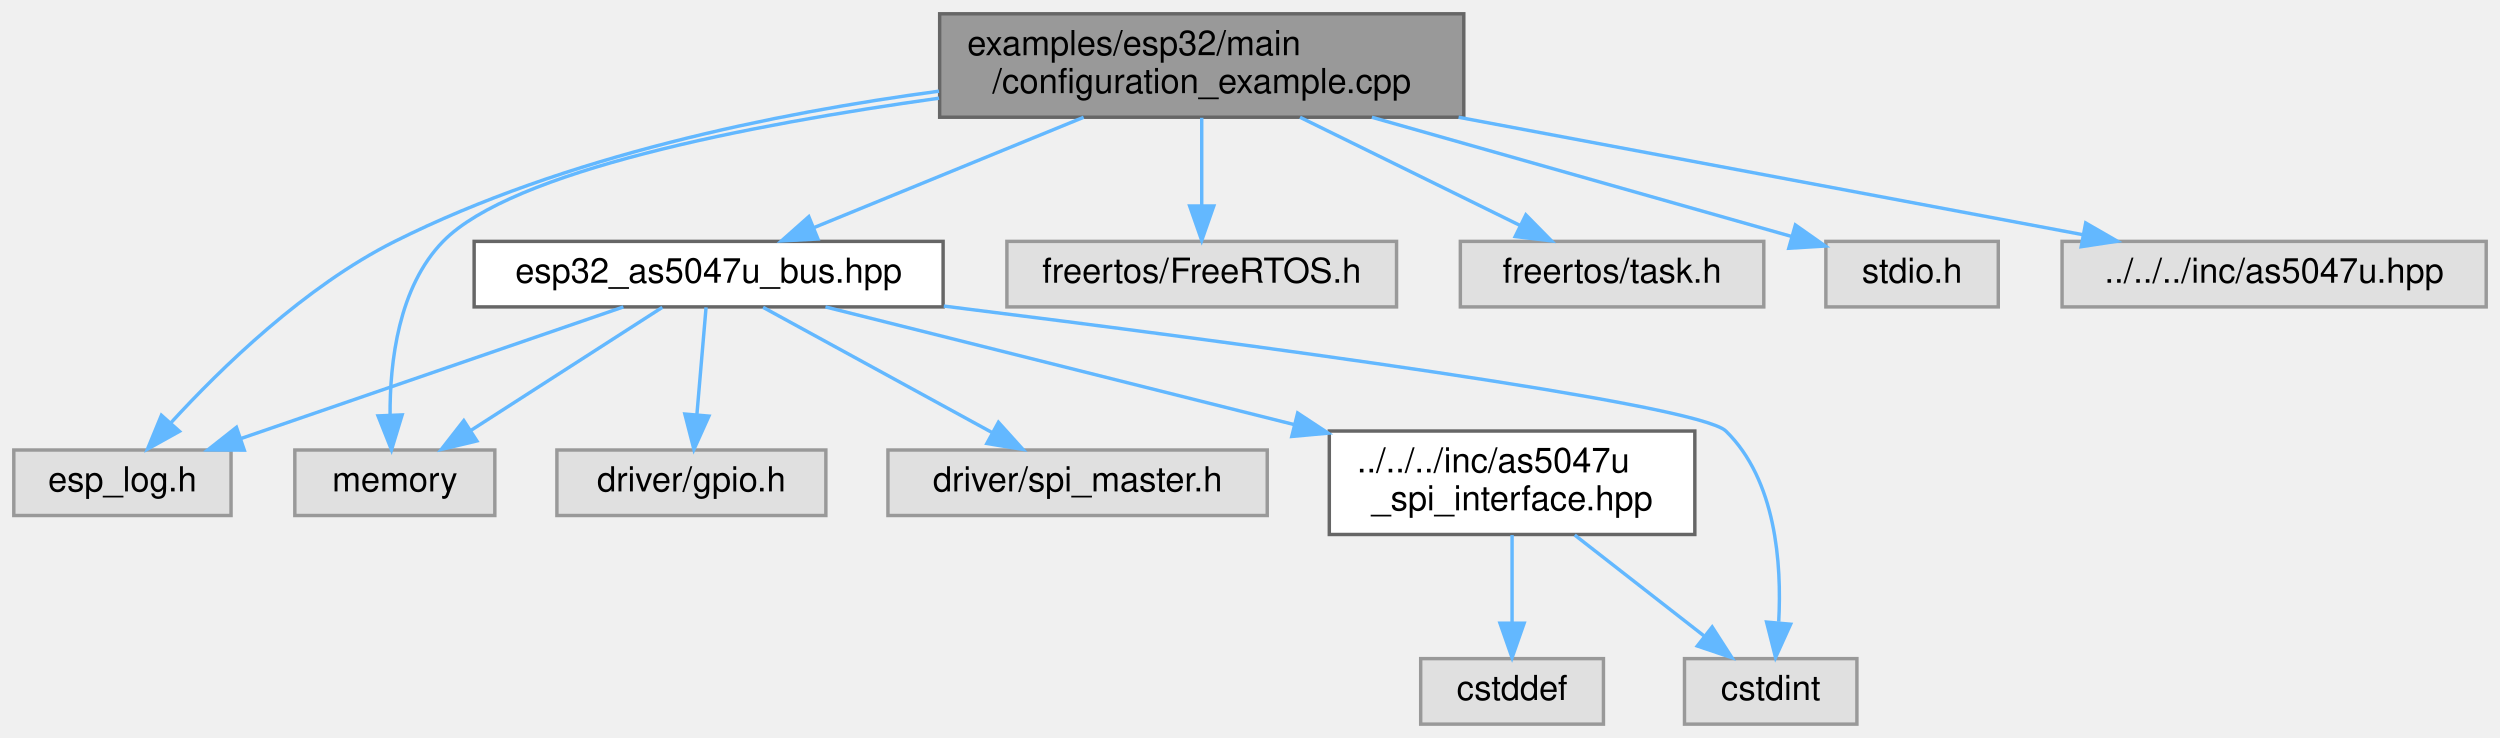
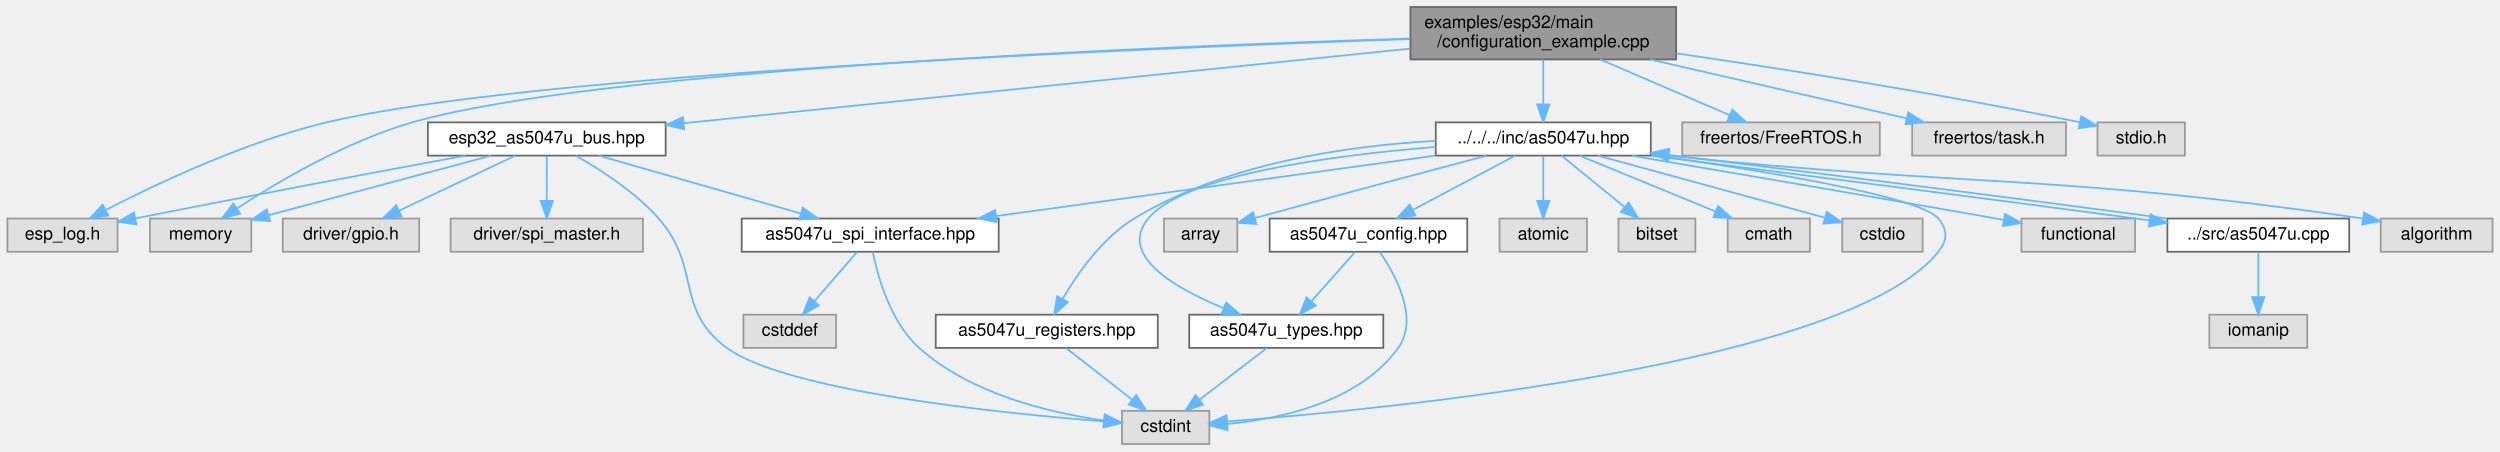
- <svg xmlns="http://www.w3.org/2000/svg" xmlns:xlink="http://www.w3.org/1999/xlink" width="725pt" height="214pt" viewBox="0.00 0.00 725.00 214.00">
-   <g id="graph0" class="graph" transform="scale(1 1) rotate(0) translate(4 210)">
+ <svg xmlns="http://www.w3.org/2000/svg" xmlns:xlink="http://www.w3.org/1999/xlink" width="1430pt" height="258pt" viewBox="0.00 0.00 1429.50 258.00">
+   <g id="graph0" class="graph" transform="scale(1 1) rotate(0) translate(4 254)">
    <g id="Node000001" class="node">
      <g id="a_Node000001">
        <a xlink:title="Configuration example with ABI, UVW, and PWM setup.">
-           <polygon fill="#999999" stroke="#666666" points="420.5,-206 268.5,-206 268.5,-176 420.5,-176 420.5,-206" />
-           <text text-anchor="start" x="276.5" y="-194" font-family="Helvetica,sans-Serif" font-size="10.00">examples/esp32/main</text>
-           <text text-anchor="middle" x="344.5" y="-183" font-family="Helvetica,sans-Serif" font-size="10.00">/configuration_example.cpp</text>
+           <polygon fill="#999999" stroke="#666666" points="954.5,-250 802.5,-250 802.5,-220 954.5,-220 954.5,-250" />
+           <text text-anchor="start" x="810.5" y="-238" font-family="Helvetica,sans-Serif" font-size="10.00">examples/esp32/main</text>
+           <text text-anchor="middle" x="878.5" y="-227" font-family="Helvetica,sans-Serif" font-size="10.00">/configuration_example.cpp</text>
        </a>
      </g>
    </g>
    <g id="Node000002" class="node">
      <g id="a_Node000002">
        <a xlink:title=" ">
-           <polygon fill="#e0e0e0" stroke="#999999" points="63,-79.5 0,-79.5 0,-60.5 63,-60.5 63,-79.5" />
-           <text text-anchor="middle" x="31.5" y="-67.5" font-family="Helvetica,sans-Serif" font-size="10.00">esp_log.h</text>
+           <polygon fill="#e0e0e0" stroke="#999999" points="63,-129 0,-129 0,-110 63,-110 63,-129" />
+           <text text-anchor="middle" x="31.5" y="-117" font-family="Helvetica,sans-Serif" font-size="10.00">esp_log.h</text>
        </a>
      </g>
    </g>
    <g id="edge1_Node000001_Node000002" class="edge">
      <g id="a_edge1_Node000001_Node000002">
        <a xlink:title=" ">
-           <path fill="none" stroke="#63b8ff" d="M268.3,-183.56C220.9,-177.22 159.81,-164.69 110.5,-140 84.43,-126.95 60.07,-103.24 45.48,-87.3" />
-           <polygon fill="#63b8ff" stroke="#63b8ff" points="48.04,-84.92 38.78,-79.77 42.81,-89.57 48.04,-84.92" />
+           <path fill="none" stroke="#63b8ff" d="M802.24,-231.65C646.82,-226.35 298.33,-211.72 182.5,-184 136.03,-172.88 85.52,-149.01 56.29,-133.91" />
+           <polygon fill="#63b8ff" stroke="#63b8ff" points="57.71,-130.7 47.22,-129.15 54.45,-136.9 57.71,-130.7" />
        </a>
      </g>
    </g>
    <g id="Node000003" class="node">
      <g id="a_Node000003">
        <a xlink:title=" ">
-           <polygon fill="#e0e0e0" stroke="#999999" points="401,-140 288,-140 288,-121 401,-121 401,-140" />
-           <text text-anchor="middle" x="344.5" y="-128" font-family="Helvetica,sans-Serif" font-size="10.00">freertos/FreeRTOS.h</text>
+           <polygon fill="#e0e0e0" stroke="#999999" points="1071,-184 958,-184 958,-165 1071,-165 1071,-184" />
+           <text text-anchor="middle" x="1014.5" y="-172" font-family="Helvetica,sans-Serif" font-size="10.00">freertos/FreeRTOS.h</text>
        </a>
      </g>
    </g>
    <g id="edge2_Node000001_Node000003" class="edge">
      <g id="a_edge2_Node000001_Node000003">
        <a xlink:title=" ">
-           <path fill="none" stroke="#63b8ff" d="M344.5,-175.84C344.5,-168.21 344.5,-158.7 344.5,-150.45" />
-           <polygon fill="#63b8ff" stroke="#63b8ff" points="348,-150.27 344.5,-140.27 341,-150.27 348,-150.27" />
+           <path fill="none" stroke="#63b8ff" d="M911.08,-219.99C933.56,-210.31 963.22,-197.56 985.01,-188.18" />
+           <polygon fill="#63b8ff" stroke="#63b8ff" points="986.61,-191.31 994.42,-184.14 983.85,-184.88 986.61,-191.31" />
        </a>
      </g>
    </g>
    <g id="Node000004" class="node">
      <g id="a_Node000004">
        <a xlink:title=" ">
-           <polygon fill="#e0e0e0" stroke="#999999" points="507.5,-140 419.5,-140 419.5,-121 507.5,-121 507.5,-140" />
-           <text text-anchor="middle" x="463.5" y="-128" font-family="Helvetica,sans-Serif" font-size="10.00">freertos/task.h</text>
+           <polygon fill="#e0e0e0" stroke="#999999" points="1177.5,-184 1089.5,-184 1089.5,-165 1177.5,-165 1177.5,-184" />
+           <text text-anchor="middle" x="1133.5" y="-172" font-family="Helvetica,sans-Serif" font-size="10.00">freertos/task.h</text>
        </a>
      </g>
    </g>
    <g id="edge3_Node000001_Node000004" class="edge">
      <g id="a_edge3_Node000001_Node000004">
        <a xlink:title=" ">
-           <path fill="none" stroke="#63b8ff" d="M373,-175.99C392.41,-166.45 417.93,-153.9 436.92,-144.57" />
-           <polygon fill="#63b8ff" stroke="#63b8ff" points="438.5,-147.69 445.93,-140.14 435.41,-141.41 438.5,-147.69" />
+           <path fill="none" stroke="#63b8ff" d="M939.58,-219.99C984.63,-209.65 1045.04,-195.79 1086.39,-186.31" />
+           <polygon fill="#63b8ff" stroke="#63b8ff" points="1087.25,-189.7 1096.21,-184.05 1085.69,-182.88 1087.25,-189.7" />
        </a>
      </g>
    </g>
    <g id="Node000005" class="node">
      <g id="a_Node000005">
        <a xlink:title=" ">
-           <polygon fill="#e0e0e0" stroke="#999999" points="139.5,-79.5 81.5,-79.5 81.5,-60.5 139.5,-60.5 139.5,-79.5" />
-           <text text-anchor="middle" x="110.5" y="-67.5" font-family="Helvetica,sans-Serif" font-size="10.00">memory</text>
+           <polygon fill="#e0e0e0" stroke="#999999" points="139.5,-129 81.5,-129 81.5,-110 139.5,-110 139.5,-129" />
+           <text text-anchor="middle" x="110.5" y="-117" font-family="Helvetica,sans-Serif" font-size="10.00">memory</text>
        </a>
      </g>
    </g>
    <g id="edge4_Node000001_Node000005" class="edge">
      <g id="a_edge4_Node000001_Node000005">
        <a xlink:title=" ">
-           <path fill="none" stroke="#63b8ff" d="M268.33,-181.53C212.99,-173.79 144.45,-160.42 124.5,-140 111.58,-126.77 109.04,-105.08 109.12,-89.55" />
-           <polygon fill="#63b8ff" stroke="#63b8ff" points="112.62,-89.68 109.54,-79.54 105.63,-89.39 112.62,-89.68" />
+           <path fill="none" stroke="#63b8ff" d="M802.37,-231.97C655.16,-227.4 336.72,-214.28 231.5,-184 193.86,-173.17 154.45,-149.9 131.2,-134.74" />
+           <polygon fill="#63b8ff" stroke="#63b8ff" points="133.11,-131.8 122.84,-129.18 129.23,-137.63 133.11,-131.8" />
        </a>
      </g>
    </g>
    <g id="Node000006" class="node">
      <g id="a_Node000006">
        <a xlink:title=" ">
-           <polygon fill="#e0e0e0" stroke="#999999" points="575.5,-140 525.5,-140 525.5,-121 575.5,-121 575.5,-140" />
-           <text text-anchor="middle" x="550.5" y="-128" font-family="Helvetica,sans-Serif" font-size="10.00">stdio.h</text>
+           <polygon fill="#e0e0e0" stroke="#999999" points="1245.5,-184 1195.5,-184 1195.5,-165 1245.5,-165 1245.5,-184" />
+           <text text-anchor="middle" x="1220.5" y="-172" font-family="Helvetica,sans-Serif" font-size="10.00">stdio.h</text>
        </a>
      </g>
    </g>
    <g id="edge5_Node000001_Node000006" class="edge">
      <g id="a_edge5_Node000001_Node000006">
        <a xlink:title=" ">
-           <path fill="none" stroke="#63b8ff" d="M393.84,-175.99C431.38,-165.33 482.11,-150.92 515.54,-141.43" />
-           <polygon fill="#63b8ff" stroke="#63b8ff" points="516.66,-144.75 525.33,-138.65 514.75,-138.01 516.66,-144.75" />
+           <path fill="none" stroke="#63b8ff" d="M954.77,-223.44C1014.92,-214.69 1101.1,-201.23 1185.31,-184.1" />
+           <polygon fill="#63b8ff" stroke="#63b8ff" points="1186.21,-187.49 1195.3,-182.05 1184.8,-180.63 1186.21,-187.49" />
        </a>
      </g>
    </g>
    <g id="Node000007" class="node">
      <g id="a_Node000007">
-         <a xlink:title=" ">
-           <polygon fill="#e0e0e0" stroke="#999999" points="717,-140 594,-140 594,-121 717,-121 717,-140" />
-           <text text-anchor="middle" x="655.5" y="-128" font-family="Helvetica,sans-Serif" font-size="10.00">../../../inc/as5047u.hpp</text>
+         <a xlink:href="as5047u_8hpp.html" target="_top" xlink:title="Driver for AMS AS5047U Magnetic Rotary Position Sensor (C++21).">
+           <polygon fill="white" stroke="#666666" points="940,-184 817,-184 817,-165 940,-165 940,-184" />
+           <text text-anchor="middle" x="878.5" y="-172" font-family="Helvetica,sans-Serif" font-size="10.00">../../../inc/as5047u.hpp</text>
        </a>
      </g>
    </g>
    <g id="edge6_Node000001_Node000007" class="edge">
      <g id="a_edge6_Node000001_Node000007">
        <a xlink:title=" ">
-           <path fill="none" stroke="#63b8ff" d="M418.99,-175.99C474.64,-165.52 549.49,-151.44 599.96,-141.95" />
-           <polygon fill="#63b8ff" stroke="#63b8ff" points="600.85,-145.34 610.03,-140.05 599.55,-138.46 600.85,-145.34" />
+           <path fill="none" stroke="#63b8ff" d="M878.5,-219.84C878.5,-212.21 878.5,-202.7 878.5,-194.45" />
+           <polygon fill="#63b8ff" stroke="#63b8ff" points="882,-194.27 878.5,-184.27 875,-194.27 882,-194.27" />
+         </a>
+       </g>
+     </g>
+     <g id="Node000023" class="node">
+       <g id="a_Node000023">
+         <a xlink:href="esp32__as5047u__bus_8hpp.html" target="_top" xlink:title="ESP32 SPI transport implementation for AS5047U driver.">
+           <polygon fill="white" stroke="#666666" points="376.5,-184 240.5,-184 240.5,-165 376.5,-165 376.5,-184" />
+           <text text-anchor="middle" x="308.5" y="-172" font-family="Helvetica,sans-Serif" font-size="10.00">esp32_as5047u_bus.hpp</text>
+         </a>
+       </g>
+     </g>
+     <g id="edge28_Node000001_Node000023" class="edge">
+       <g id="a_edge28_Node000001_Node000023">
+         <a xlink:title=" ">
+           <path fill="none" stroke="#63b8ff" d="M802.22,-226.17C693.82,-215.05 496.23,-194.77 386.76,-183.53" />
+           <polygon fill="#63b8ff" stroke="#63b8ff" points="387.07,-180.05 376.77,-182.51 386.36,-187.01 387.07,-180.05" />
        </a>
      </g>
    </g>
    <g id="Node000008" class="node">
      <g id="a_Node000008">
-         <a xlink:href="esp32__as5047u__bus_8hpp.html" target="_top" xlink:title="ESP32 SPI transport implementation for AS5047U driver.">
-           <polygon fill="white" stroke="#666666" points="269.5,-140 133.5,-140 133.5,-121 269.5,-121 269.5,-140" />
-           <text text-anchor="middle" x="201.5" y="-128" font-family="Helvetica,sans-Serif" font-size="10.00">esp32_as5047u_bus.hpp</text>
-         </a>
-       </g>
-     </g>
-     <g id="edge7_Node000001_Node000008" class="edge">
-       <g id="a_edge7_Node000001_Node000008">
-         <a xlink:title=" ">
-           <path fill="none" stroke="#63b8ff" d="M310.25,-175.99C286.39,-166.23 254.85,-153.33 231.89,-143.93" />
-           <polygon fill="#63b8ff" stroke="#63b8ff" points="233.2,-140.69 222.62,-140.14 230.55,-147.17 233.2,-140.69" />
-         </a>
-       </g>
-     </g>
-     <g id="edge13_Node000008_Node000002" class="edge">
-       <g id="a_edge13_Node000008_Node000002">
-         <a xlink:title=" ">
-           <path fill="none" stroke="#63b8ff" d="M176.78,-120.99C147.57,-110.94 98.8,-94.16 65.91,-82.84" />
-           <polygon fill="#63b8ff" stroke="#63b8ff" points="66.84,-79.46 56.25,-79.52 64.57,-86.08 66.84,-79.46" />
-         </a>
-       </g>
-     </g>
-     <g id="edge15_Node000008_Node000005" class="edge">
-       <g id="a_edge15_Node000008_Node000005">
-         <a xlink:title=" ">
-           <path fill="none" stroke="#63b8ff" d="M188.07,-120.87C173.42,-111.45 149.74,-96.23 132.4,-85.08" />
-           <polygon fill="#63b8ff" stroke="#63b8ff" points="134.29,-82.13 123.98,-79.67 130.5,-88.02 134.29,-82.13" />
+         <a xlink:href="as5047u__spi__interface_8hpp.html" target="_top" xlink:title="CRTP-based SPI bus interface for AS5047U driver.">
+           <polygon fill="white" stroke="#666666" points="567,-129 420,-129 420,-110 567,-110 567,-129" />
+           <text text-anchor="middle" x="493.5" y="-117" font-family="Helvetica,sans-Serif" font-size="10.00">as5047u_spi_interface.hpp</text>
+         </a>
+       </g>
+     </g>
+     <g id="edge7_Node000007_Node000008" class="edge">
+       <g id="a_edge7_Node000007_Node000008">
+         <a xlink:title=" ">
+           <path fill="none" stroke="#63b8ff" d="M816.64,-164.98C748.13,-155.55 637.8,-140.36 565.47,-130.41" />
+           <polygon fill="#63b8ff" stroke="#63b8ff" points="565.91,-126.93 555.52,-129.04 564.95,-133.87 565.91,-126.93" />
+         </a>
+       </g>
+     </g>
+     <g id="Node000010" class="node">
+       <g id="a_Node000010">
+         <a xlink:title=" ">
+           <polygon fill="#e0e0e0" stroke="#999999" points="687.5,-19 637.5,-19 637.5,0 687.5,0 687.5,-19" />
+           <text text-anchor="middle" x="662.5" y="-7" font-family="Helvetica,sans-Serif" font-size="10.00">cstdint</text>
+         </a>
+       </g>
+     </g>
+     <g id="edge17_Node000007_Node000010" class="edge">
+       <g id="a_edge17_Node000007_Node000010">
+         <a xlink:title=" ">
+           <path fill="none" stroke="#63b8ff" d="M940.18,-165.42C1003.44,-156.5 1094.04,-141.72 1104.5,-129 1109.86,-122.48 1109.77,-116.59 1104.5,-110 1053.35,-46.06 793.06,-20.31 697.63,-12.92" />
+           <polygon fill="#63b8ff" stroke="#63b8ff" points="697.85,-9.43 687.61,-12.17 697.32,-16.41 697.85,-9.43" />
+         </a>
+       </g>
+     </g>
+     <g id="Node000011" class="node">
+       <g id="a_Node000011">
+         <a xlink:href="as5047u__registers_8hpp.html" target="_top" xlink:title="Register definitions for the AS5047U Rotary Position Sensor.">
+           <polygon fill="white" stroke="#666666" points="658,-74 531,-74 531,-55 658,-55 658,-74" />
+           <text text-anchor="middle" x="594.5" y="-62" font-family="Helvetica,sans-Serif" font-size="10.00">as5047u_registers.hpp</text>
+         </a>
+       </g>
+     </g>
+     <g id="edge10_Node000007_Node000011" class="edge">
+       <g id="a_edge10_Node000007_Node000011">
+         <a xlink:title=" ">
+           <path fill="none" stroke="#63b8ff" d="M816.88,-173.4C767.08,-170.72 696.9,-160.83 644.5,-129 626.38,-117.99 612.23,-97.85 603.67,-83.2" />
+           <polygon fill="#63b8ff" stroke="#63b8ff" points="606.56,-81.18 598.67,-74.11 600.43,-84.56 606.56,-81.18" />
+         </a>
+       </g>
+     </g>
+     <g id="Node000012" class="node">
+       <g id="a_Node000012">
+         <a xlink:title=" ">
+           <polygon fill="#e0e0e0" stroke="#999999" points="1421.5,-129 1357.5,-129 1357.5,-110 1421.5,-110 1421.5,-129" />
+           <text text-anchor="middle" x="1389.5" y="-117" font-family="Helvetica,sans-Serif" font-size="10.00">algorithm</text>
+         </a>
+       </g>
+     </g>
+     <g id="edge12_Node000007_Node000012" class="edge">
+       <g id="a_edge12_Node000007_Node000012">
+         <a xlink:title=" ">
+           <path fill="none" stroke="#63b8ff" d="M940.06,-166.02C943.25,-165.67 946.41,-165.32 949.5,-165 1123.3,-146.76 1170.63,-154.8 1347.18,-129.03" />
+           <polygon fill="#63b8ff" stroke="#63b8ff" points="1347.95,-132.45 1357.33,-127.53 1346.93,-125.53 1347.95,-132.45" />
+         </a>
+       </g>
+     </g>
+     <g id="Node000013" class="node">
+       <g id="a_Node000013">
+         <a xlink:title=" ">
+           <polygon fill="#e0e0e0" stroke="#999999" points="703.5,-129 661.5,-129 661.5,-110 703.5,-110 703.5,-129" />
+           <text text-anchor="middle" x="682.5" y="-117" font-family="Helvetica,sans-Serif" font-size="10.00">array</text>
+         </a>
+       </g>
+     </g>
+     <g id="edge13_Node000007_Node000013" class="edge">
+       <g id="a_edge13_Node000007_Node000013">
+         <a xlink:title=" ">
+           <path fill="none" stroke="#63b8ff" d="M846.02,-164.94C814.49,-156.6 765.04,-143.43 713.45,-129.23" />
+           <polygon fill="#63b8ff" stroke="#63b8ff" points="714.37,-125.86 703.79,-126.57 712.51,-132.61 714.37,-125.86" />
+         </a>
+       </g>
+     </g>
+     <g id="Node000014" class="node">
+       <g id="a_Node000014">
+         <a xlink:title=" ">
+           <polygon fill="#e0e0e0" stroke="#999999" points="903.5,-129 853.5,-129 853.5,-110 903.5,-110 903.5,-129" />
+           <text text-anchor="middle" x="878.5" y="-117" font-family="Helvetica,sans-Serif" font-size="10.00">atomic</text>
+         </a>
+       </g>
+     </g>
+     <g id="edge14_Node000007_Node000014" class="edge">
+       <g id="a_edge14_Node000007_Node000014">
+         <a xlink:title=" ">
+           <path fill="none" stroke="#63b8ff" d="M878.5,-164.75C878.5,-157.8 878.5,-147.85 878.5,-139.13" />
+           <polygon fill="#63b8ff" stroke="#63b8ff" points="882,-139.09 878.5,-129.09 875,-139.09 882,-139.09" />
+         </a>
+       </g>
+     </g>
+     <g id="Node000015" class="node">
+       <g id="a_Node000015">
+         <a xlink:title=" ">
+           <polygon fill="#e0e0e0" stroke="#999999" points="965.5,-129 921.5,-129 921.5,-110 965.5,-110 965.5,-129" />
+           <text text-anchor="middle" x="943.5" y="-117" font-family="Helvetica,sans-Serif" font-size="10.00">bitset</text>
+         </a>
+       </g>
+     </g>
+     <g id="edge15_Node000007_Node000015" class="edge">
+       <g id="a_edge15_Node000007_Node000015">
+         <a xlink:title=" ">
+           <path fill="none" stroke="#63b8ff" d="M888.94,-164.98C898.65,-157.07 913.32,-145.11 925,-135.58" />
+           <polygon fill="#63b8ff" stroke="#63b8ff" points="927.33,-138.2 932.87,-129.17 922.9,-132.78 927.33,-138.2" />
+         </a>
+       </g>
+     </g>
+     <g id="Node000016" class="node">
+       <g id="a_Node000016">
+         <a xlink:title=" ">
+           <polygon fill="#e0e0e0" stroke="#999999" points="1031,-129 984,-129 984,-110 1031,-110 1031,-129" />
+           <text text-anchor="middle" x="1007.5" y="-117" font-family="Helvetica,sans-Serif" font-size="10.00">cmath</text>
+         </a>
+       </g>
+     </g>
+     <g id="edge16_Node000007_Node000016" class="edge">
+       <g id="a_edge16_Node000007_Node000016">
+         <a xlink:title=" ">
+           <path fill="none" stroke="#63b8ff" d="M899.23,-164.98C920.26,-156.34 953.05,-142.87 977.04,-133.02" />
+           <polygon fill="#63b8ff" stroke="#63b8ff" points="978.48,-136.21 986.4,-129.17 975.82,-129.73 978.48,-136.21" />
+         </a>
+       </g>
+     </g>
+     <g id="Node000017" class="node">
+       <g id="a_Node000017">
+         <a xlink:title=" ">
+           <polygon fill="#e0e0e0" stroke="#999999" points="1095.5,-129 1049.5,-129 1049.5,-110 1095.5,-110 1095.5,-129" />
+           <text text-anchor="middle" x="1072.5" y="-117" font-family="Helvetica,sans-Serif" font-size="10.00">cstdio</text>
+         </a>
+       </g>
+     </g>
+     <g id="edge18_Node000007_Node000017" class="edge">
+       <g id="a_edge18_Node000007_Node000017">
+         <a xlink:title=" ">
+           <path fill="none" stroke="#63b8ff" d="M909.67,-164.98C945.15,-155.29 1002.89,-139.52 1039.23,-129.59" />
+           <polygon fill="#63b8ff" stroke="#63b8ff" points="1040.6,-132.84 1049.32,-126.83 1038.75,-126.09 1040.6,-132.84" />
+         </a>
+       </g>
+     </g>
+     <g id="Node000018" class="node">
+       <g id="a_Node000018">
+         <a xlink:title=" ">
+           <polygon fill="#e0e0e0" stroke="#999999" points="1217,-129 1152,-129 1152,-110 1217,-110 1217,-129" />
+           <text text-anchor="middle" x="1184.5" y="-117" font-family="Helvetica,sans-Serif" font-size="10.00">functional</text>
+         </a>
+       </g>
+     </g>
+     <g id="edge19_Node000007_Node000018" class="edge">
+       <g id="a_edge19_Node000007_Node000018">
+         <a xlink:title=" ">
+           <path fill="none" stroke="#63b8ff" d="M929.14,-164.93C981.37,-156.07 1065.16,-141.76 1137.5,-129 1138.95,-128.74 1140.43,-128.48 1141.93,-128.22" />
+           <polygon fill="#63b8ff" stroke="#63b8ff" points="1142.66,-131.64 1151.89,-126.44 1141.43,-124.75 1142.66,-131.64" />
+         </a>
+       </g>
+     </g>
+     <g id="Node000019" class="node">
+       <g id="a_Node000019">
+         <a xlink:href="as5047u__types_8hpp.html" target="_top" xlink:title="Type definitions for the AS5047U driver.">
+           <polygon fill="white" stroke="#666666" points="787,-74 676,-74 676,-55 787,-55 787,-74" />
+           <text text-anchor="middle" x="731.5" y="-62" font-family="Helvetica,sans-Serif" font-size="10.00">as5047u_types.hpp</text>
+         </a>
+       </g>
+     </g>
+     <g id="edge20_Node000007_Node000019" class="edge">
+       <g id="a_edge20_Node000007_Node000019">
+         <a xlink:title=" ">
+           <path fill="none" stroke="#63b8ff" d="M816.96,-169.96C757.32,-165.09 672.98,-153.9 652.5,-129 635.28,-108.06 667.41,-89.32 695.72,-77.72" />
+           <polygon fill="#63b8ff" stroke="#63b8ff" points="697.05,-80.96 705.1,-74.07 694.51,-74.44 697.05,-80.96" />
+         </a>
+       </g>
+     </g>
+     <g id="Node000020" class="node">
+       <g id="a_Node000020">
+         <a xlink:href="as5047u__config_8hpp.html" target="_top" xlink:title=" ">
+           <polygon fill="white" stroke="#666666" points="835,-129 722,-129 722,-110 835,-110 835,-129" />
+           <text text-anchor="middle" x="778.5" y="-117" font-family="Helvetica,sans-Serif" font-size="10.00">as5047u_config.hpp</text>
+         </a>
+       </g>
+     </g>
+     <g id="edge22_Node000007_Node000020" class="edge">
+       <g id="a_edge22_Node000007_Node000020">
+         <a xlink:title=" ">
+           <path fill="none" stroke="#63b8ff" d="M862.43,-164.98C846.64,-156.61 822.28,-143.7 803.87,-133.95" />
+           <polygon fill="#63b8ff" stroke="#63b8ff" points="805.33,-130.76 794.86,-129.17 802.06,-136.95 805.33,-130.76" />
+         </a>
+       </g>
+     </g>
+     <g id="Node000021" class="node">
+       <g id="a_Node000021">
+         <a xlink:href="as5047u_8cpp.html" target="_top" xlink:title=" ">
+           <polygon fill="white" stroke="#666666" points="1339.5,-129 1235.5,-129 1235.5,-110 1339.5,-110 1339.5,-129" />
+           <text text-anchor="middle" x="1287.5" y="-117" font-family="Helvetica,sans-Serif" font-size="10.00">../src/as5047u.cpp</text>
+         </a>
+       </g>
+     </g>
+     <g id="edge25_Node000007_Node000021" class="edge">
+       <g id="a_edge25_Node000007_Node000021">
+         <a xlink:title=" ">
+           <path fill="none" stroke="#63b8ff" d="M940.1,-164.99C1008.07,-156.19 1120.45,-141.97 1217.5,-129 1220,-128.67 1222.57,-128.32 1225.16,-127.97" />
+           <polygon fill="#63b8ff" stroke="#63b8ff" points="1225.83,-131.41 1235.27,-126.6 1224.89,-124.47 1225.83,-131.41" />
        </a>
      </g>
    </g>
    <g id="Node000009" class="node">
      <g id="a_Node000009">
-         <a xlink:href="as5047u__spi__interface_8hpp.html" target="_top" xlink:title="CRTP-based SPI bus interface for AS5047U driver.">
-           <polygon fill="white" stroke="#666666" points="487.5,-85 381.5,-85 381.5,-55 487.5,-55 487.5,-85" />
-           <text text-anchor="start" x="389.5" y="-73" font-family="Helvetica,sans-Serif" font-size="10.00">../../../inc/as5047u</text>
-           <text text-anchor="middle" x="434.5" y="-62" font-family="Helvetica,sans-Serif" font-size="10.00">_spi_interface.hpp</text>
+         <a xlink:title=" ">
+           <polygon fill="#e0e0e0" stroke="#999999" points="474,-74 421,-74 421,-55 474,-55 474,-74" />
+           <text text-anchor="middle" x="447.5" y="-62" font-family="Helvetica,sans-Serif" font-size="10.00">cstddef</text>
        </a>
      </g>
    </g>
    <g id="edge8_Node000008_Node000009" class="edge">
      <g id="a_edge8_Node000008_Node000009">
        <a xlink:title=" ">
-           <path fill="none" stroke="#63b8ff" d="M235.38,-120.99C270.93,-112.07 327.64,-97.83 371.46,-86.83" />
-           <polygon fill="#63b8ff" stroke="#63b8ff" points="372.32,-90.22 381.17,-84.39 370.62,-83.43 372.32,-90.22" />
-         </a>
-       </g>
-     </g>
-     <g id="Node000011" class="node">
-       <g id="a_Node000011">
-         <a xlink:title=" ">
-           <polygon fill="#e0e0e0" stroke="#999999" points="534.5,-19 484.5,-19 484.5,0 534.5,0 534.5,-19" />
-           <text text-anchor="middle" x="509.5" y="-7" font-family="Helvetica,sans-Serif" font-size="10.00">cstdint</text>
-         </a>
-       </g>
-     </g>
-     <g id="edge14_Node000008_Node000011" class="edge">
-       <g id="a_edge14_Node000008_Node000011">
-         <a xlink:title=" ">
-           <path fill="none" stroke="#63b8ff" d="M269.7,-121.24C354.29,-110.7 488.42,-92.9 496.5,-85 511,-70.83 512.74,-46.66 511.83,-29.7" />
-           <polygon fill="#63b8ff" stroke="#63b8ff" points="515.28,-28.98 510.91,-19.33 508.31,-29.6 515.28,-28.98" />
-         </a>
-       </g>
-     </g>
-     <g id="Node000012" class="node">
-       <g id="a_Node000012">
-         <a xlink:title=" ">
-           <polygon fill="#e0e0e0" stroke="#999999" points="235.5,-79.5 157.5,-79.5 157.5,-60.5 235.5,-60.5 235.5,-79.5" />
-           <text text-anchor="middle" x="196.5" y="-67.5" font-family="Helvetica,sans-Serif" font-size="10.00">driver/gpio.h</text>
-         </a>
-       </g>
-     </g>
-     <g id="edge11_Node000008_Node000012" class="edge">
-       <g id="a_edge11_Node000008_Node000012">
-         <a xlink:title=" ">
-           <path fill="none" stroke="#63b8ff" d="M200.76,-120.87C200.07,-112.75 199,-100.31 198.11,-89.89" />
-           <polygon fill="#63b8ff" stroke="#63b8ff" points="201.58,-89.33 197.24,-79.67 194.61,-89.93 201.58,-89.33" />
-         </a>
-       </g>
-     </g>
-     <g id="Node000013" class="node">
-       <g id="a_Node000013">
-         <a xlink:title=" ">
-           <polygon fill="#e0e0e0" stroke="#999999" points="363.5,-79.5 253.5,-79.5 253.5,-60.5 363.5,-60.5 363.5,-79.5" />
-           <text text-anchor="middle" x="308.5" y="-67.5" font-family="Helvetica,sans-Serif" font-size="10.00">driver/spi_master.h</text>
-         </a>
-       </g>
-     </g>
-     <g id="edge12_Node000008_Node000013" class="edge">
-       <g id="a_edge12_Node000008_Node000013">
-         <a xlink:title=" ">
-           <path fill="none" stroke="#63b8ff" d="M217.29,-120.87C234.83,-111.28 263.38,-95.67 283.87,-84.47" />
-           <polygon fill="#63b8ff" stroke="#63b8ff" points="285.55,-87.54 292.65,-79.67 282.19,-81.39 285.55,-87.54" />
-         </a>
-       </g>
-     </g>
-     <g id="Node000010" class="node">
-       <g id="a_Node000010">
-         <a xlink:title=" ">
-           <polygon fill="#e0e0e0" stroke="#999999" points="461,-19 408,-19 408,0 461,0 461,-19" />
-           <text text-anchor="middle" x="434.5" y="-7" font-family="Helvetica,sans-Serif" font-size="10.00">cstddef</text>
-         </a>
-       </g>
-     </g>
-     <g id="edge9_Node000009_Node000010" class="edge">
-       <g id="a_edge9_Node000009_Node000010">
-         <a xlink:title=" ">
-           <path fill="none" stroke="#63b8ff" d="M434.5,-54.84C434.5,-47.21 434.5,-37.7 434.5,-29.45" />
-           <polygon fill="#63b8ff" stroke="#63b8ff" points="438,-29.27 434.5,-19.27 431,-29.27 438,-29.27" />
-         </a>
-       </g>
-     </g>
-     <g id="edge10_Node000009_Node000011" class="edge">
-       <g id="a_edge10_Node000009_Node000011">
-         <a xlink:title=" ">
-           <path fill="none" stroke="#63b8ff" d="M452.66,-54.84C463.99,-46 478.56,-34.63 490.12,-25.62" />
-           <polygon fill="#63b8ff" stroke="#63b8ff" points="492.53,-28.18 498.26,-19.27 488.22,-22.66 492.53,-28.18" />
+           <path fill="none" stroke="#63b8ff" d="M485.9,-109.75C479.34,-102.18 469.68,-91.05 461.69,-81.84" />
+           <polygon fill="#63b8ff" stroke="#63b8ff" points="464.15,-79.35 454.95,-74.09 458.87,-83.94 464.15,-79.35" />
+         </a>
+       </g>
+     </g>
+     <g id="edge9_Node000008_Node000010" class="edge">
+       <g id="a_edge9_Node000008_Node000010">
+         <a xlink:title=" ">
+           <path fill="none" stroke="#63b8ff" d="M494.98,-109.77C497.75,-96.13 504.99,-69.79 521.5,-55 550.96,-28.61 596.03,-17.86 627.26,-13.49" />
+           <polygon fill="#63b8ff" stroke="#63b8ff" points="627.78,-16.96 637.27,-12.24 626.91,-10.01 627.78,-16.96" />
+         </a>
+       </g>
+     </g>
+     <g id="edge11_Node000011_Node000010" class="edge">
+       <g id="a_edge11_Node000011_Node000010">
+         <a xlink:title=" ">
+           <path fill="none" stroke="#63b8ff" d="M605.43,-54.98C615.58,-47.07 630.92,-35.11 643.15,-25.58" />
+           <polygon fill="#63b8ff" stroke="#63b8ff" points="645.64,-28.08 651.38,-19.17 641.34,-22.56 645.64,-28.08" />
+         </a>
+       </g>
+     </g>
+     <g id="edge21_Node000019_Node000010" class="edge">
+       <g id="a_edge21_Node000019_Node000010">
+         <a xlink:title=" ">
+           <path fill="none" stroke="#63b8ff" d="M720.41,-54.98C710.01,-47 694.24,-34.88 681.78,-25.31" />
+           <polygon fill="#63b8ff" stroke="#63b8ff" points="683.85,-22.49 673.79,-19.17 679.59,-28.04 683.85,-22.49" />
+         </a>
+       </g>
+     </g>
+     <g id="edge23_Node000020_Node000010" class="edge">
+       <g id="a_edge23_Node000020_Node000010">
+         <a xlink:title=" ">
+           <path fill="none" stroke="#63b8ff" d="M784.98,-109.88C793.92,-96.84 807.64,-71.86 795.5,-55 773.39,-24.29 729.1,-14.46 697.71,-11.49" />
+           <polygon fill="#63b8ff" stroke="#63b8ff" points="697.85,-7.99 687.62,-10.72 697.32,-14.97 697.85,-7.99" />
+         </a>
+       </g>
+     </g>
+     <g id="edge24_Node000020_Node000019" class="edge">
+       <g id="a_edge24_Node000020_Node000019">
+         <a xlink:title=" ">
+           <path fill="none" stroke="#63b8ff" d="M770.74,-109.75C764.03,-102.18 754.16,-91.05 745.99,-81.84" />
+           <polygon fill="#63b8ff" stroke="#63b8ff" points="748.37,-79.25 739.12,-74.09 743.13,-83.89 748.37,-79.25" />
+         </a>
+       </g>
+     </g>
+     <g id="edge26_Node000021_Node000007" class="edge">
+       <g id="a_edge26_Node000021_Node000007">
+         <a xlink:title=" ">
+           <path fill="none" stroke="#63b8ff" d="M1235.2,-129.04C1136.86,-142.18 1022.86,-156.6 950.64,-165.35" />
+           <polygon fill="#63b8ff" stroke="#63b8ff" points="949.8,-161.93 940.29,-166.6 950.64,-168.88 949.8,-161.93" />
+         </a>
+       </g>
+     </g>
+     <g id="Node000022" class="node">
+       <g id="a_Node000022">
+         <a xlink:title=" ">
+           <polygon fill="#e0e0e0" stroke="#999999" points="1315.5,-74 1259.5,-74 1259.5,-55 1315.5,-55 1315.5,-74" />
+           <text text-anchor="middle" x="1287.5" y="-62" font-family="Helvetica,sans-Serif" font-size="10.00">iomanip</text>
+         </a>
+       </g>
+     </g>
+     <g id="edge27_Node000021_Node000022" class="edge">
+       <g id="a_edge27_Node000021_Node000022">
+         <a xlink:title=" ">
+           <path fill="none" stroke="#63b8ff" d="M1287.5,-109.75C1287.5,-102.8 1287.5,-92.85 1287.5,-84.13" />
+           <polygon fill="#63b8ff" stroke="#63b8ff" points="1291,-84.09 1287.5,-74.09 1284,-84.09 1291,-84.09" />
+         </a>
+       </g>
+     </g>
+     <g id="edge32_Node000023_Node000002" class="edge">
+       <g id="a_edge32_Node000023_Node000002">
+         <a xlink:title=" ">
+           <path fill="none" stroke="#63b8ff" d="M261.88,-164.97C216.38,-156.58 144.93,-143.26 73.37,-129.14" />
+           <polygon fill="#63b8ff" stroke="#63b8ff" points="73.76,-125.65 63.27,-127.15 72.4,-132.52 73.76,-125.65" />
+         </a>
+       </g>
+     </g>
+     <g id="edge34_Node000023_Node000005" class="edge">
+       <g id="a_edge34_Node000023_Node000005">
+         <a xlink:title=" ">
+           <path fill="none" stroke="#63b8ff" d="M276.69,-164.98C242.11,-155.73 186.84,-140.94 149.64,-130.98" />
+           <polygon fill="#63b8ff" stroke="#63b8ff" points="150.22,-127.51 139.65,-128.3 148.41,-134.27 150.22,-127.51" />
+         </a>
+       </g>
+     </g>
+     <g id="edge29_Node000023_Node000008" class="edge">
+       <g id="a_edge29_Node000023_Node000008">
+         <a xlink:title=" ">
+           <path fill="none" stroke="#63b8ff" d="M338.22,-164.98C369.55,-156.01 419.07,-141.82 453.74,-131.89" />
+           <polygon fill="#63b8ff" stroke="#63b8ff" points="454.89,-135.2 463.54,-129.08 452.97,-128.47 454.89,-135.2" />
+         </a>
+       </g>
+     </g>
+     <g id="edge33_Node000023_Node000010" class="edge">
+       <g id="a_edge33_Node000023_Node000010">
+         <a xlink:title=" ">
+           <path fill="none" stroke="#63b8ff" d="M325.14,-164.91C339.13,-157.04 358.96,-144.31 372.5,-129 397.13,-101.15 381.47,-76.92 411.5,-55 445.3,-30.32 566.17,-17.82 627,-12.97" />
+           <polygon fill="#63b8ff" stroke="#63b8ff" points="627.57,-16.44 637.28,-12.18 627.04,-9.46 627.57,-16.44" />
+         </a>
+       </g>
+     </g>
+     <g id="Node000024" class="node">
+       <g id="a_Node000024">
+         <a xlink:title=" ">
+           <polygon fill="#e0e0e0" stroke="#999999" points="235.5,-129 157.5,-129 157.5,-110 235.5,-110 235.5,-129" />
+           <text text-anchor="middle" x="196.5" y="-117" font-family="Helvetica,sans-Serif" font-size="10.00">driver/gpio.h</text>
+         </a>
+       </g>
+     </g>
+     <g id="edge30_Node000023_Node000024" class="edge">
+       <g id="a_edge30_Node000023_Node000024">
+         <a xlink:title=" ">
+           <path fill="none" stroke="#63b8ff" d="M290.51,-164.98C272.57,-156.5 244.78,-143.35 224.07,-133.54" />
+           <polygon fill="#63b8ff" stroke="#63b8ff" points="225.36,-130.28 214.82,-129.17 222.36,-136.61 225.36,-130.28" />
+         </a>
+       </g>
+     </g>
+     <g id="Node000025" class="node">
+       <g id="a_Node000025">
+         <a xlink:title=" ">
+           <polygon fill="#e0e0e0" stroke="#999999" points="363.5,-129 253.5,-129 253.5,-110 363.5,-110 363.5,-129" />
+           <text text-anchor="middle" x="308.5" y="-117" font-family="Helvetica,sans-Serif" font-size="10.00">driver/spi_master.h</text>
+         </a>
+       </g>
+     </g>
+     <g id="edge31_Node000023_Node000025" class="edge">
+       <g id="a_edge31_Node000023_Node000025">
+         <a xlink:title=" ">
+           <path fill="none" stroke="#63b8ff" d="M308.5,-164.75C308.5,-157.8 308.5,-147.85 308.5,-139.13" />
+           <polygon fill="#63b8ff" stroke="#63b8ff" points="312,-139.09 308.5,-129.09 305,-139.09 312,-139.09" />
        </a>
      </g>
    </g>
  </g>
</svg>
